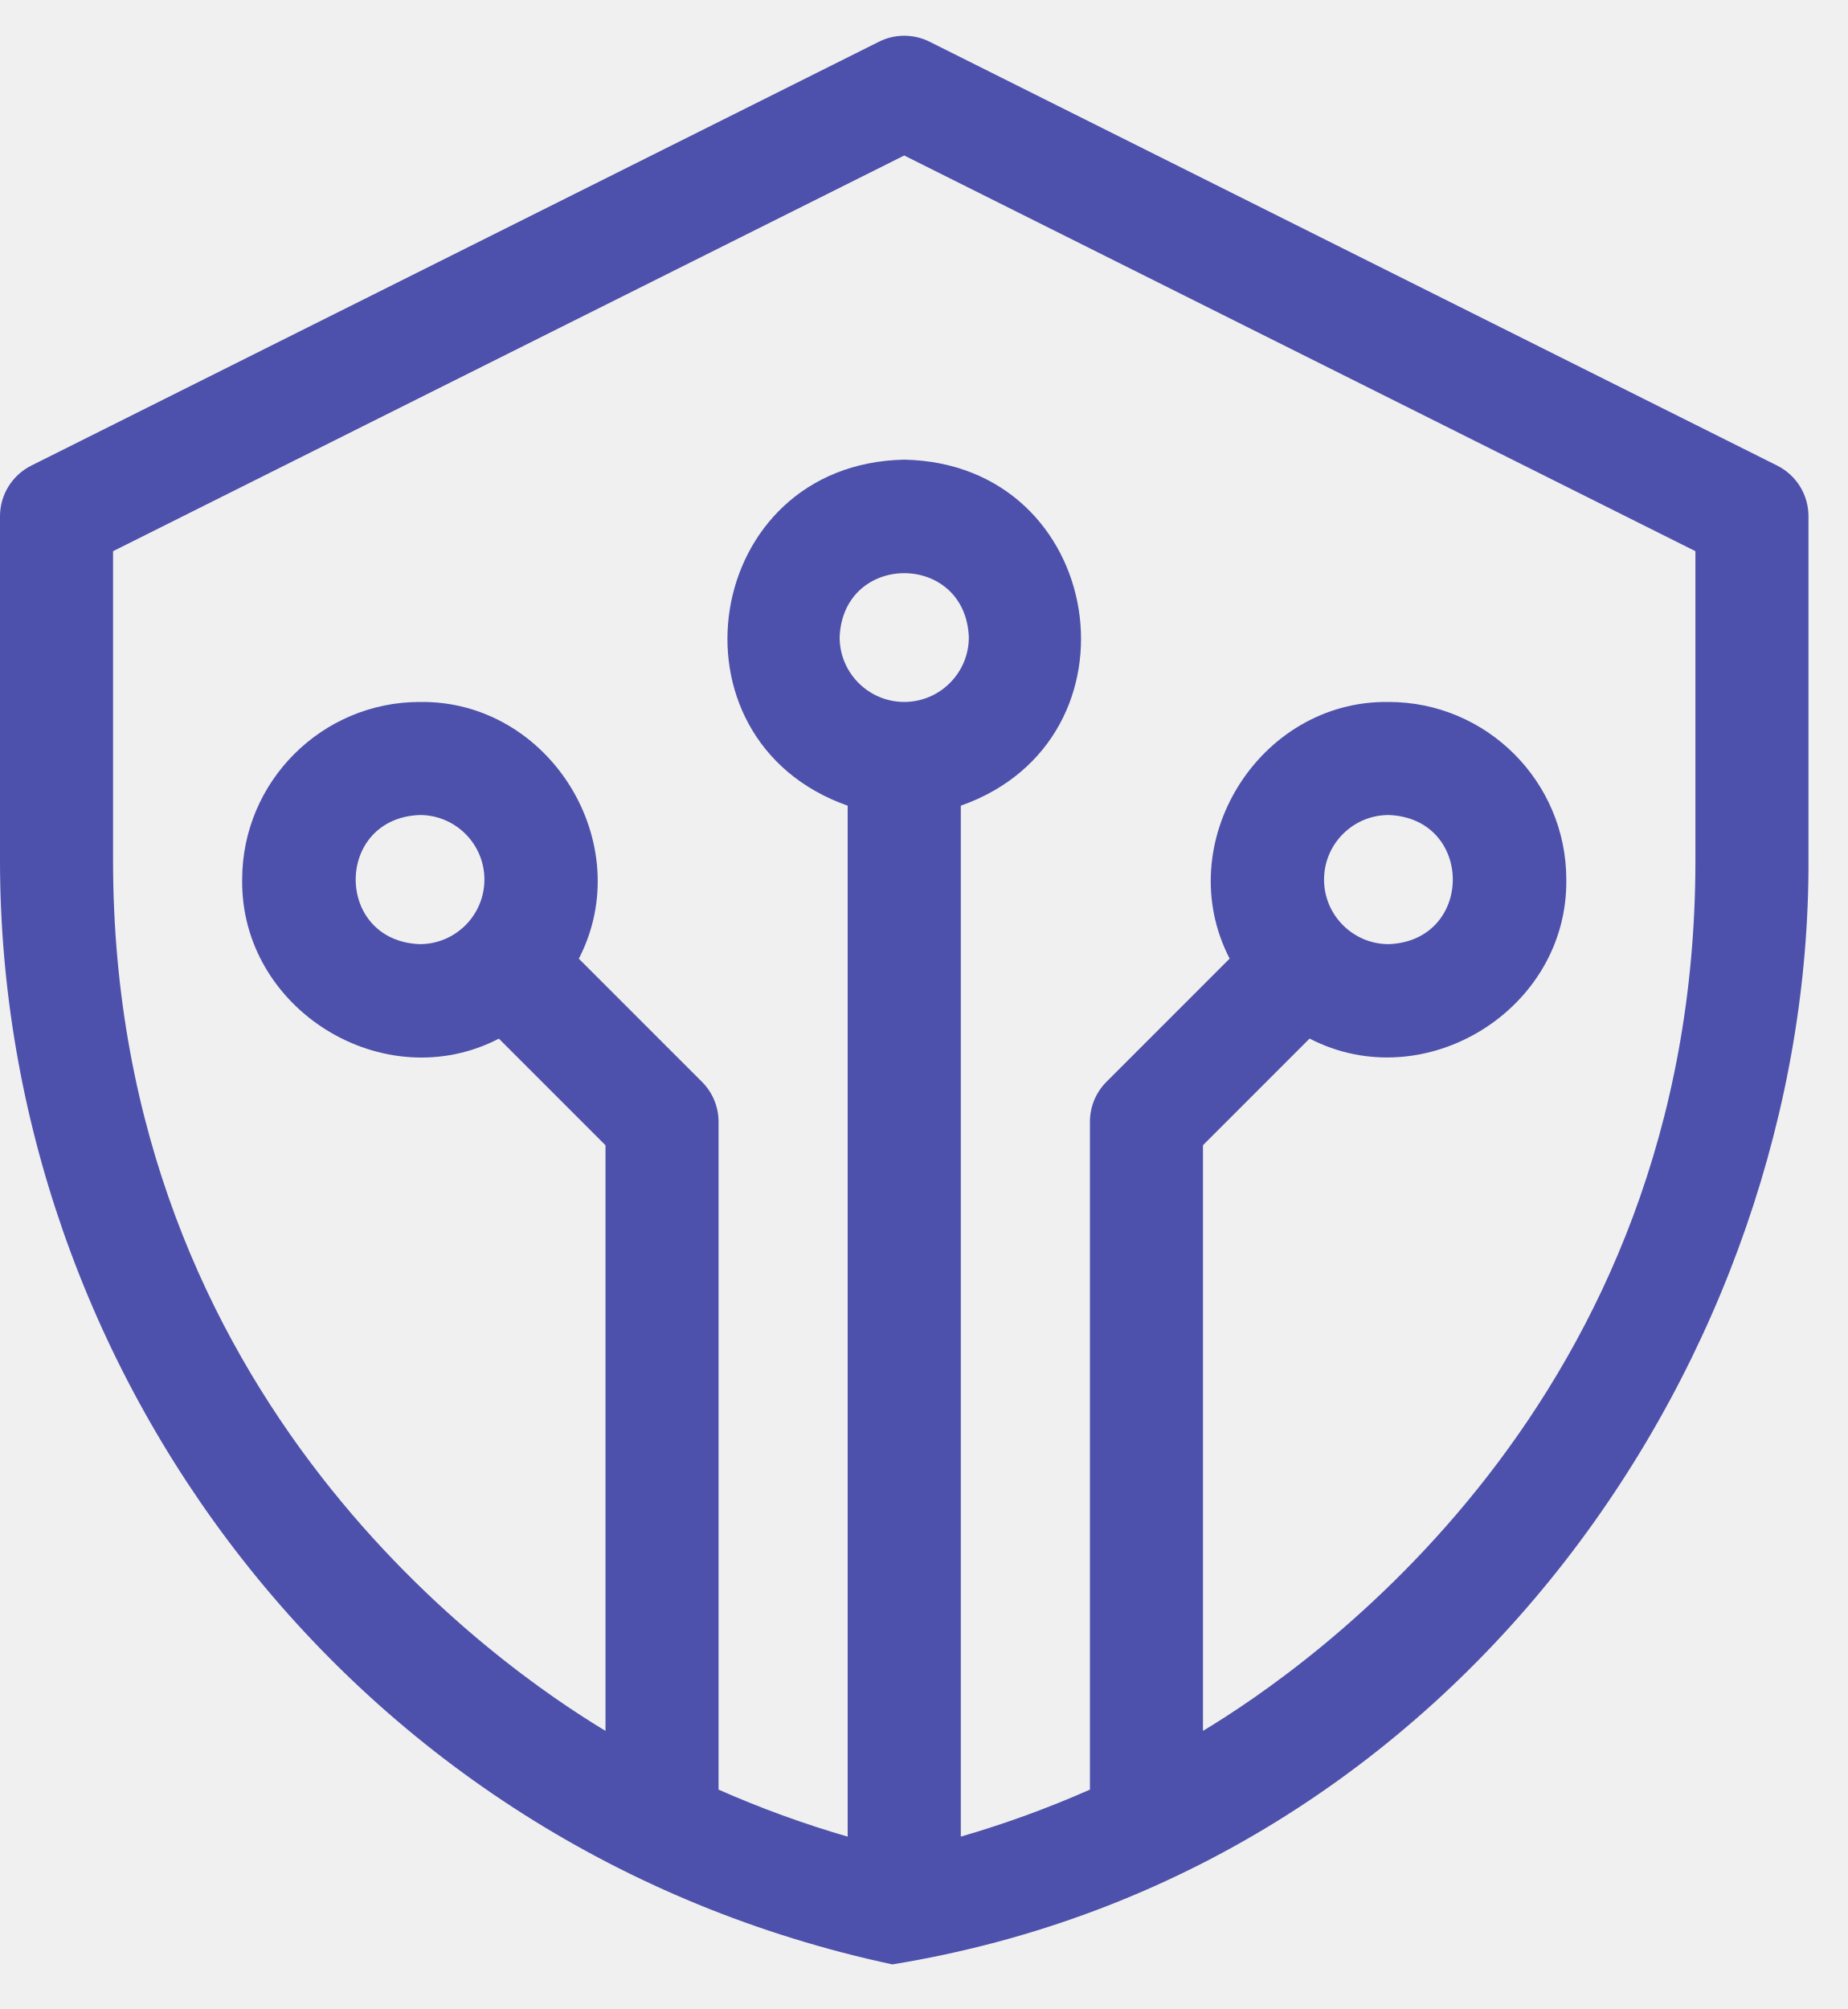
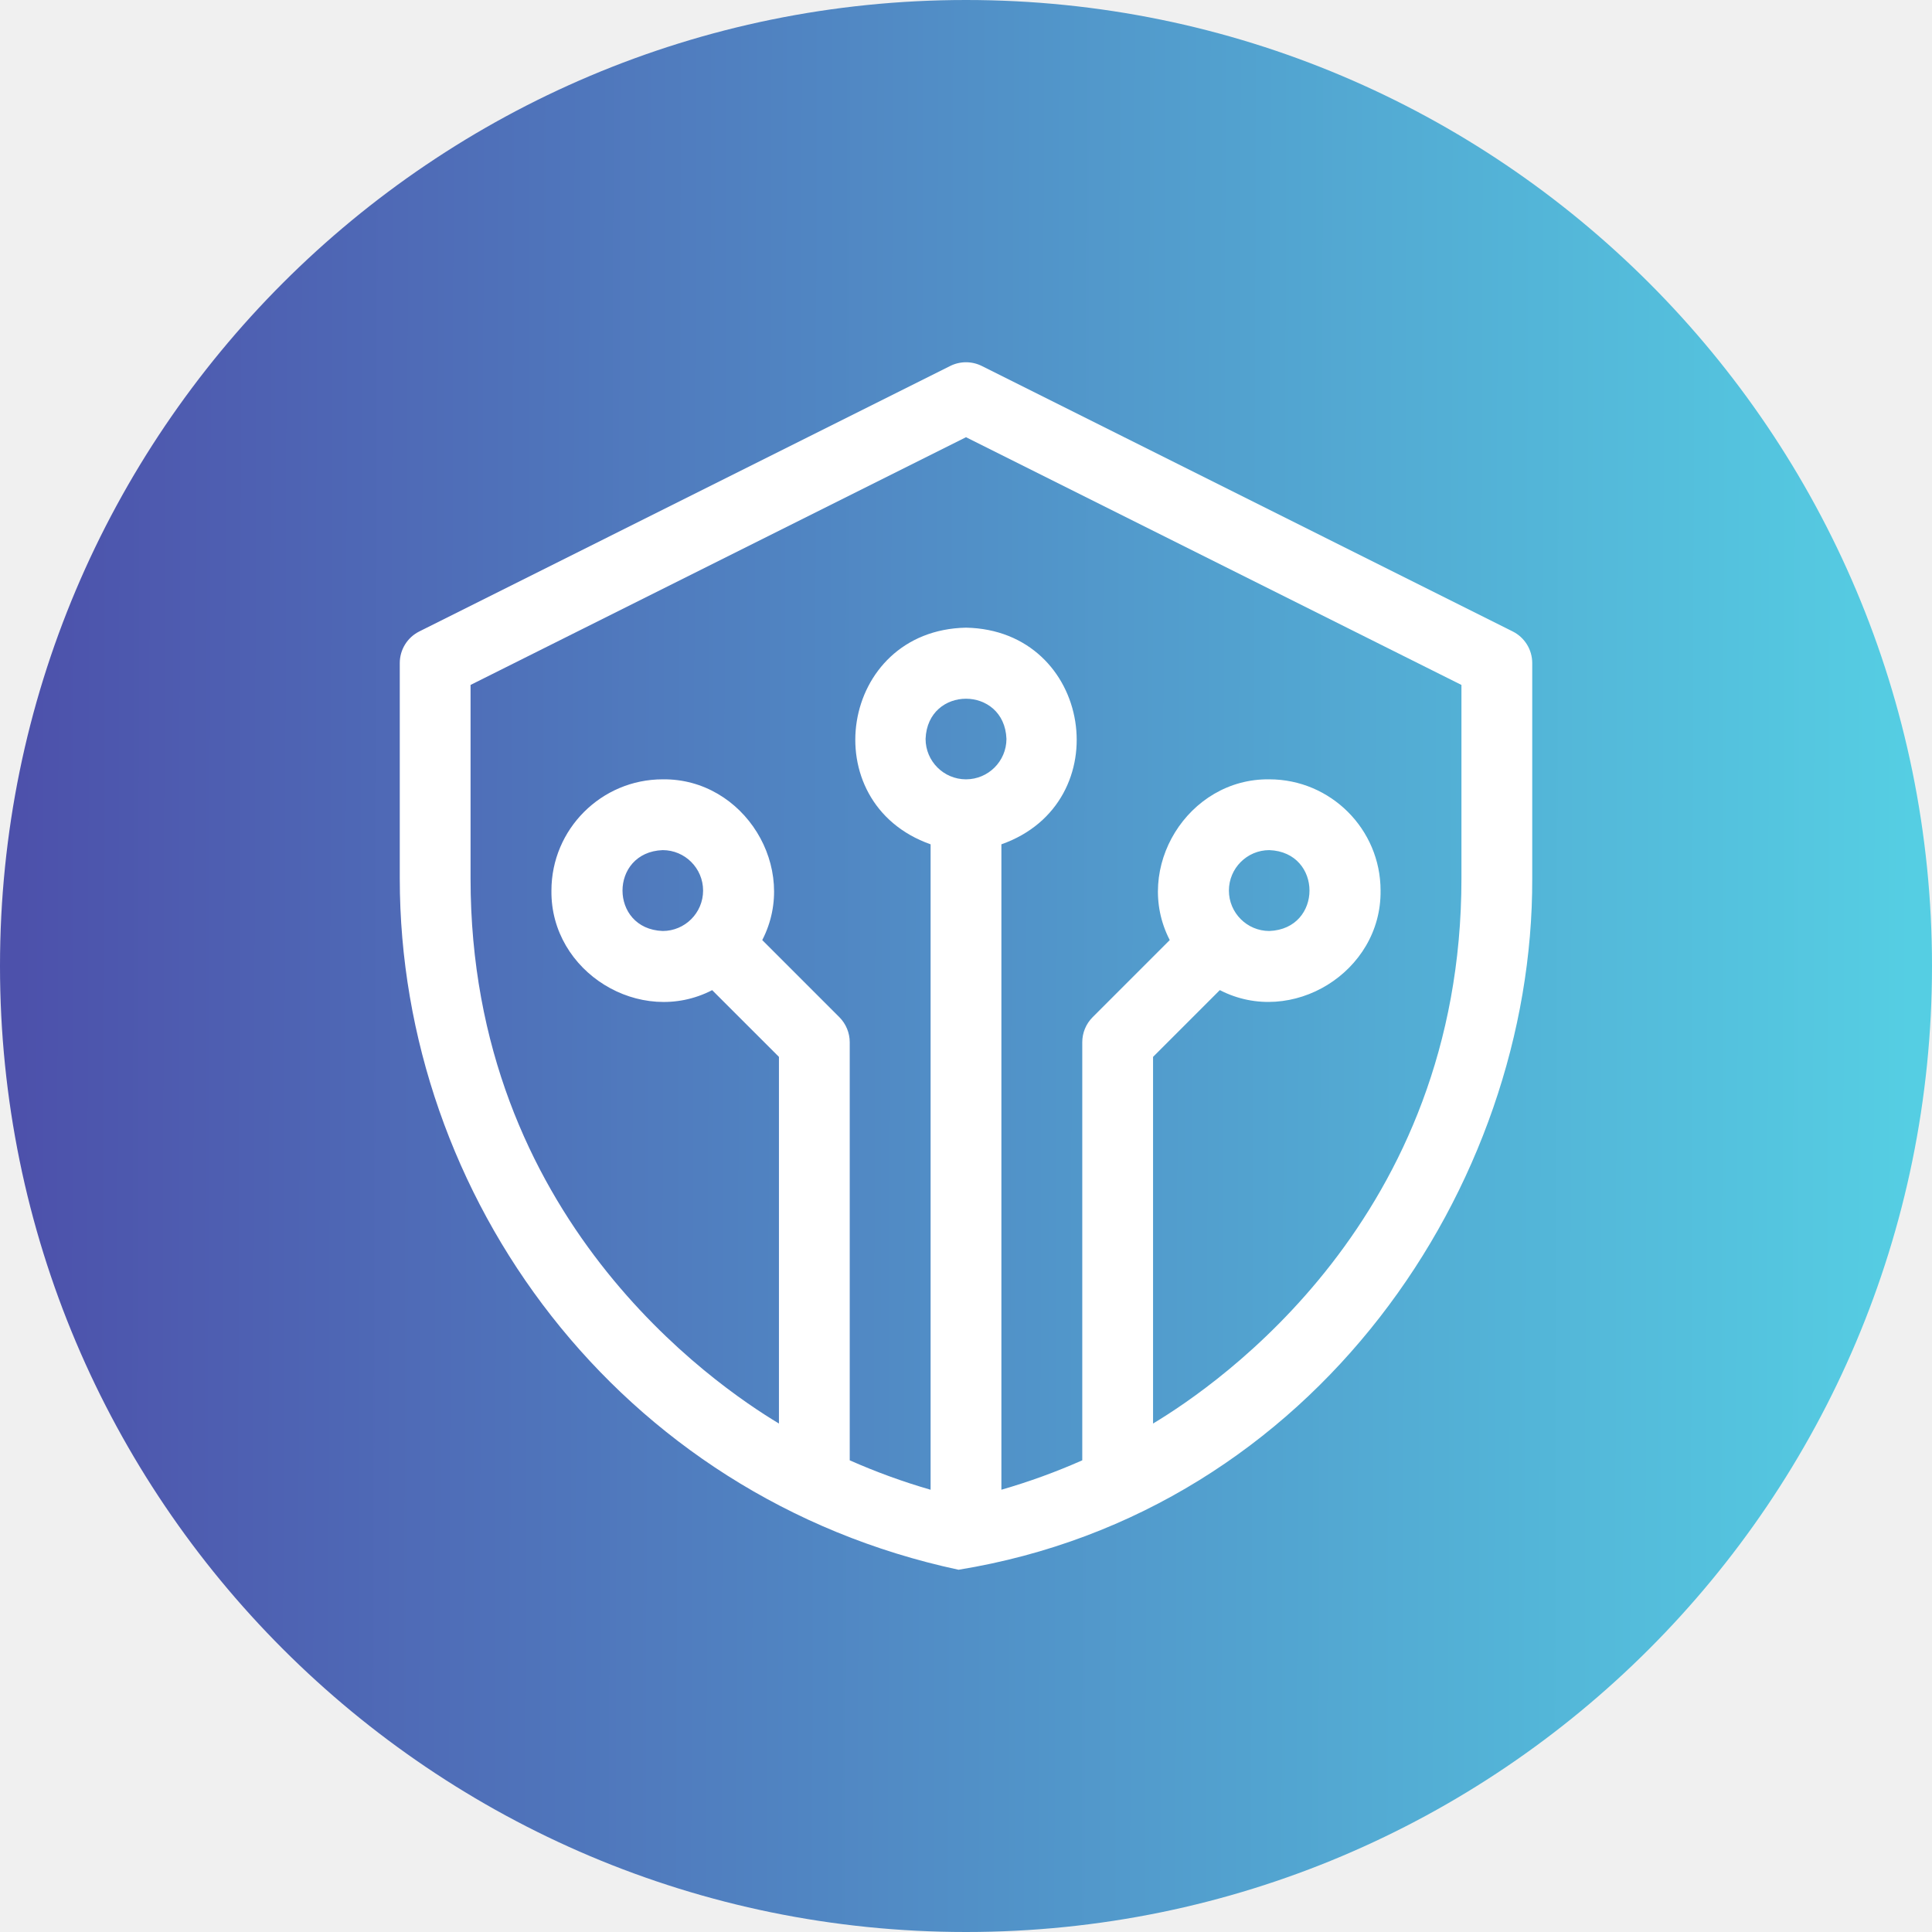
- <svg xmlns="http://www.w3.org/2000/svg" width="23" height="25" viewBox="0 0 23 25" fill="none">
-   <path d="M22.119 5.794L11.569 0.519C11.371 0.42 11.137 0.42 10.94 0.519L0.389 5.794C0.151 5.914 0 6.157 0 6.424V10.707C0 17.027 4.337 22.994 11.106 24.445C18.203 23.29 22.528 16.806 22.508 10.707V6.424C22.508 6.157 22.358 5.914 22.119 5.794ZM11.254 8.735C10.811 8.735 10.45 8.374 10.45 7.931C10.491 6.866 12.018 6.867 12.058 7.931C12.058 8.374 11.697 8.735 11.254 8.735ZM21.101 10.707C21.101 17.455 16.258 20.765 14.972 21.539V14.251L16.299 12.924C17.73 13.664 19.515 12.563 19.494 10.945C19.494 9.726 18.502 8.735 17.283 8.735C15.665 8.713 14.564 10.498 15.304 11.929L13.771 13.462C13.639 13.594 13.565 13.773 13.565 13.96V22.27C13.044 22.5 12.507 22.696 11.958 22.855V10.026C14.297 9.201 13.766 5.769 11.254 5.72C8.742 5.77 8.211 9.201 10.55 10.026V22.855C10.001 22.696 9.464 22.5 8.943 22.27V13.96C8.943 13.773 8.869 13.594 8.737 13.463L7.204 11.93C7.944 10.499 6.843 8.713 5.225 8.735C4.006 8.735 3.014 9.726 3.014 10.946C2.993 12.563 4.778 13.665 6.209 12.925L7.536 14.252V21.539C6.25 20.765 1.407 17.455 1.407 10.707V6.859L11.254 1.935L21.101 6.859V10.707ZM16.479 10.945C16.479 10.502 16.84 10.142 17.283 10.142C18.348 10.182 18.347 11.709 17.283 11.749C16.84 11.749 16.479 11.389 16.479 10.945ZM6.029 10.945C6.029 11.389 5.668 11.749 5.225 11.749C4.161 11.709 4.161 10.182 5.225 10.142C5.668 10.142 6.029 10.502 6.029 10.945Z" fill="#4D51AB" />
+ <svg xmlns="http://www.w3.org/2000/svg" width="50" height="50" viewBox="0 0 50 50" fill="none">
+   <circle cx="25" cy="25" r="25" fill="url(#paint0_linear)" />
+   <path d="M39.147 16.341L25.41 9.472C25.152 9.343 24.848 9.343 24.59 9.472L10.853 16.341C10.542 16.496 10.346 16.813 10.346 17.16V22.736C10.346 30.967 15.994 38.736 24.807 40.625C34.047 39.121 39.679 30.679 39.654 22.737V17.16C39.654 16.813 39.458 16.496 39.147 16.341ZM25 20.169C24.423 20.169 23.954 19.7 23.954 19.123C24.006 17.736 25.994 17.737 26.047 19.123C26.046 19.7 25.577 20.169 25 20.169ZM37.822 22.736C37.822 31.523 31.516 35.834 29.841 36.841V27.352L31.569 25.624C33.432 26.587 35.757 25.154 35.729 23.047C35.729 21.46 34.437 20.169 32.85 20.169C30.743 20.141 29.31 22.466 30.273 24.329L28.277 26.325C28.105 26.497 28.009 26.73 28.009 26.973V37.793C27.331 38.093 26.632 38.348 25.916 38.554V21.851C28.963 20.776 28.27 16.308 25 16.244C21.729 16.308 21.038 20.776 24.084 21.851V38.555C23.368 38.348 22.669 38.093 21.991 37.793V26.973C21.991 26.73 21.894 26.497 21.723 26.325L19.727 24.329C20.69 22.466 19.257 20.141 17.15 20.169C15.562 20.169 14.271 21.46 14.271 23.048C14.243 25.154 16.568 26.588 18.431 25.625L20.159 27.352V36.841C18.484 35.834 12.178 31.524 12.178 22.737V17.726L25 11.315L37.822 17.726V22.736ZM31.804 23.048C31.804 22.471 32.273 22.001 32.85 22.001C34.236 22.054 34.236 24.042 32.85 24.094C32.273 24.094 31.804 23.625 31.804 23.048ZM18.196 23.048C18.196 23.625 17.727 24.094 17.15 24.094C15.764 24.042 15.764 22.054 17.15 22.001C17.727 22.001 18.196 22.471 18.196 23.048Z" fill="white" />
+   <defs>
+     <linearGradient id="paint0_linear" x1="0.513" y1="24.618" x2="49.487" y2="24.748" gradientUnits="userSpaceOnUse">
+       <stop stop-color="#4D51AB" />
+       <stop offset="1" stop-color="#55CEE3" />
+     </linearGradient>
+   </defs>
</svg>
